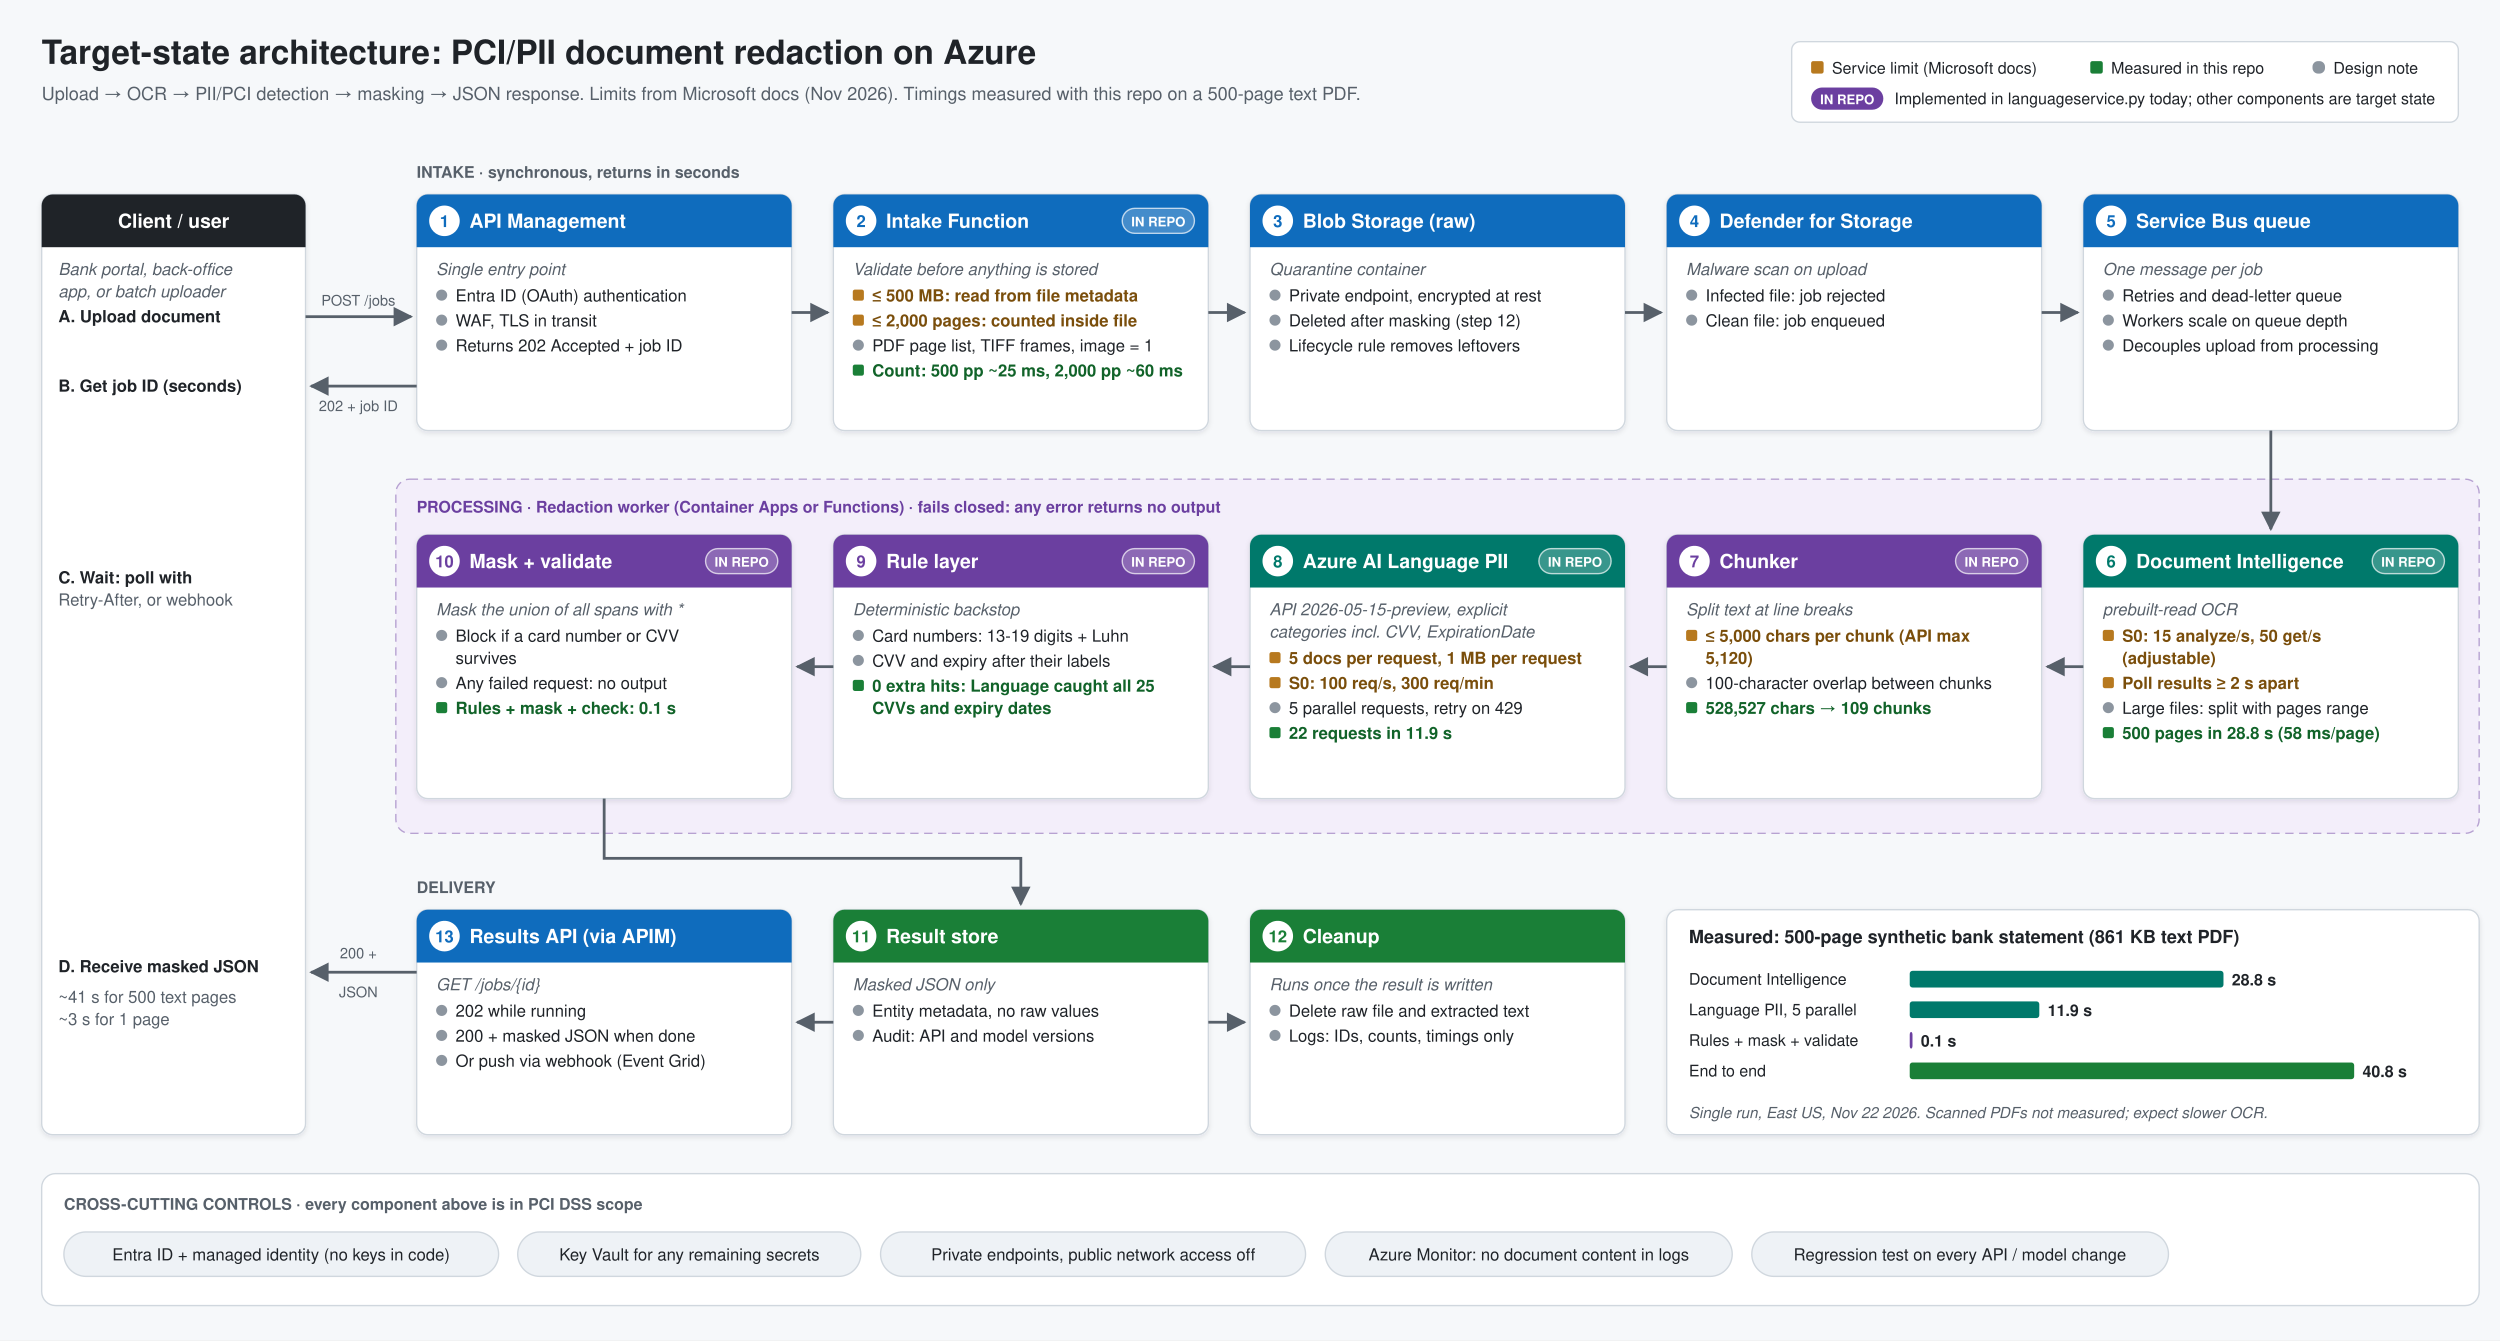
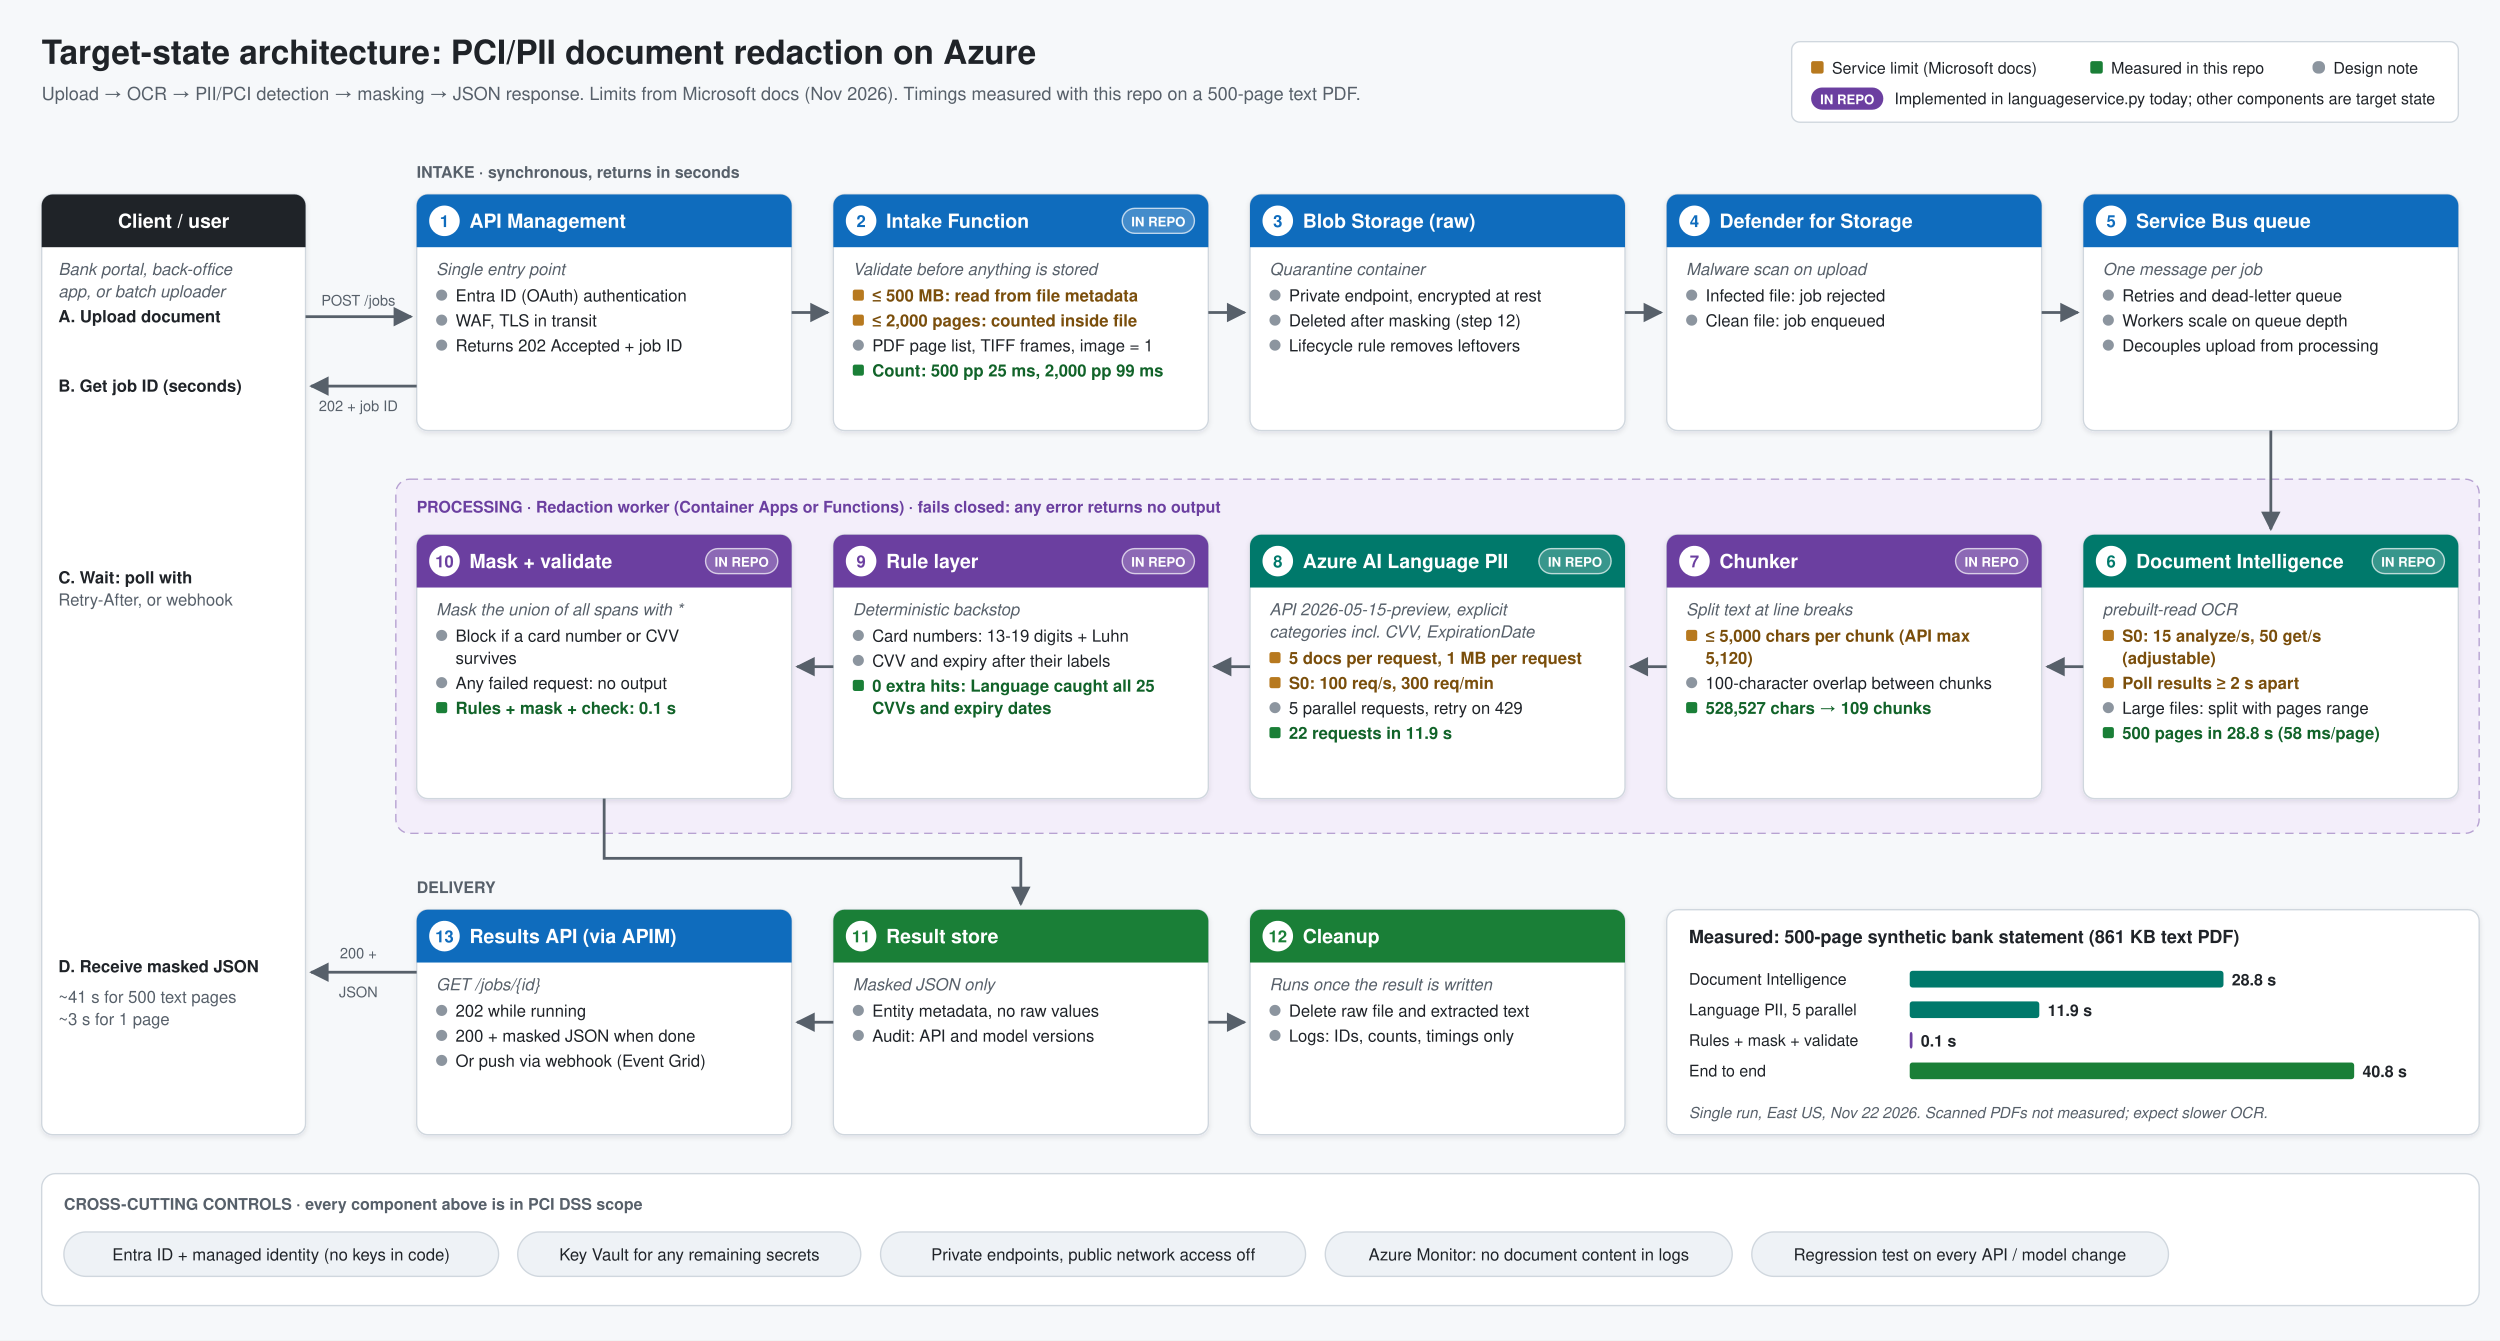
<svg xmlns="http://www.w3.org/2000/svg" width="1800" height="965" viewBox="0 0 1800 965" font-family="Segoe UI, -apple-system, Helvetica Neue, Helvetica, Arial, sans-serif">
  <defs>
    <marker id="arrow" viewBox="0 0 10 10" refX="9" refY="5" markerWidth="7" markerHeight="7" orient="auto-start-reverse">
      <path d="M0,0 L10,5 L0,10 z" fill="#57606A" />
    </marker>
    <filter id="shadow" x="-5%" y="-5%" width="110%" height="115%">
      <feDropShadow dx="0" dy="1.5" stdDeviation="2" flood-color="#1F2328" flood-opacity="0.10" />
    </filter>
  </defs>
  <rect width="1800" height="965" fill="#F6F8FA" />
  <text x="30" y="46" font-size="24" fill="#1F2328" font-weight="bold" text-anchor="start" font-style="normal">Target-state architecture: PCI/PII document redaction on Azure</text>
  <text x="30" y="72" font-size="13" fill="#57606A" font-weight="normal" text-anchor="start" font-style="normal">Upload → OCR → PII/PCI detection → masking → JSON response. Limits from Microsoft docs (Nov 2026). Timings measured with this repo on a 500-page text PDF.</text>
  <rect x="1290" y="30" width="480" height="58" rx="6" fill="#FFFFFF" stroke="#D0D7DE" />
  <rect x="1304" y="44" width="9" height="9" rx="1.5" fill="#B7791F" />
  <text x="1319" y="53" font-size="11.5" fill="#1F2328" font-weight="normal" text-anchor="start" font-style="normal">Service limit (Microsoft docs)</text>
  <rect x="1505" y="44" width="9" height="9" rx="1.5" fill="#1A7F37" />
  <text x="1520" y="53" font-size="11.5" fill="#1F2328" font-weight="normal" text-anchor="start" font-style="normal">Measured in this repo</text>
  <rect x="1665" y="44" width="9" height="9" rx="4" fill="#8C959F" />
  <text x="1680" y="53" font-size="11.5" fill="#1F2328" font-weight="normal" text-anchor="start" font-style="normal">Design note</text>
  <rect x="1304" y="63" width="52" height="16" rx="8" fill="#6B3FA0" />
  <text x="1330" y="75" font-size="9.5" fill="#FFFFFF" font-weight="bold" text-anchor="middle" font-style="normal">IN REPO</text>
  <text x="1364" y="75" font-size="11.5" fill="#1F2328" font-weight="normal" text-anchor="start" font-style="normal">Implemented in languageservice.py today; other components are target state</text>
  <g filter="url(#shadow)">
    <rect x="30" y="140" width="190" height="677" rx="8" fill="#FFFFFF" stroke="#D0D7DE" />
  </g>
  <path d="M30,148 a8,8 0 0 1 8,-8 h174 a8,8 0 0 1 8,8 v30 h-190 z" fill="#1F2328" />
  <text x="125.0" y="164" font-size="14" fill="#FFFFFF" font-weight="bold" text-anchor="middle" font-style="normal">Client / user</text>
  <text x="42" y="198" font-size="12" fill="#57606A" font-weight="normal" text-anchor="start" font-style="italic">Bank portal, back-office</text>
  <text x="42" y="214" font-size="12" fill="#57606A" font-weight="normal" text-anchor="start" font-style="italic">app, or batch uploader</text>
  <text x="42" y="232" font-size="12" fill="#1F2328" font-weight="600" text-anchor="start" font-style="normal">A. Upload document</text>
  <text x="42" y="282" font-size="12" fill="#1F2328" font-weight="600" text-anchor="start" font-style="normal">B. Get job ID (seconds)</text>
  <text x="42" y="420" font-size="12" fill="#1F2328" font-weight="600" text-anchor="start" font-style="normal">C. Wait: poll with</text>
  <text x="42" y="436" font-size="12" fill="#57606A" font-weight="normal" text-anchor="start" font-style="normal">    Retry-After, or webhook</text>
  <text x="42" y="700" font-size="12" fill="#1F2328" font-weight="600" text-anchor="start" font-style="normal">D. Receive masked JSON</text>
  <text x="42" y="722" font-size="12" fill="#57606A" font-weight="normal" text-anchor="start" font-style="normal">~41 s for 500 text pages</text>
  <text x="42" y="738" font-size="12" fill="#57606A" font-weight="normal" text-anchor="start" font-style="normal">~3 s for 1 page</text>
  <text x="300" y="128" font-size="11.5" fill="#57606A" font-weight="bold" text-anchor="start" font-style="normal">INTAKE  ·  synchronous, returns in seconds</text>
  <g filter="url(#shadow)">
    <rect x="300" y="140" width="270" height="170" rx="8" fill="#FFFFFF" stroke="#D0D7DE" />
  </g>
  <path d="M300,148 a8,8 0 0 1 8,-8 h254 a8,8 0 0 1 8,8 v30 h-270 z" fill="#0F6CBD" />
  <circle cx="320" cy="159" r="11" fill="#FFFFFF" />
  <text x="320" y="163.5" font-size="12" fill="#0F6CBD" font-weight="bold" text-anchor="middle" font-style="normal">1</text>
  <text x="338" y="164" font-size="14" fill="#FFFFFF" font-weight="bold" text-anchor="start" font-style="normal">API Management</text>
  <text x="314" y="198" font-size="12" fill="#57606A" font-weight="normal" text-anchor="start" font-style="italic">Single entry point</text>
  <rect x="314" y="208.5" width="8" height="8" rx="4" fill="#8C959F" />
  <text x="328" y="217" font-size="12" fill="#1F2328" font-weight="normal" text-anchor="start" font-style="normal">Entra ID (OAuth) authentication</text>
  <rect x="314" y="226.5" width="8" height="8" rx="4" fill="#8C959F" />
  <text x="328" y="235" font-size="12" fill="#1F2328" font-weight="normal" text-anchor="start" font-style="normal">WAF, TLS in transit</text>
  <rect x="314" y="244.5" width="8" height="8" rx="4" fill="#8C959F" />
  <text x="328" y="253" font-size="12" fill="#1F2328" font-weight="normal" text-anchor="start" font-style="normal">Returns 202 Accepted + job ID</text>
  <g filter="url(#shadow)">
    <rect x="600" y="140" width="270" height="170" rx="8" fill="#FFFFFF" stroke="#D0D7DE" />
  </g>
  <path d="M600,148 a8,8 0 0 1 8,-8 h254 a8,8 0 0 1 8,8 v30 h-270 z" fill="#0F6CBD" />
  <circle cx="620" cy="159" r="11" fill="#FFFFFF" />
  <text x="620" y="163.5" font-size="12" fill="#0F6CBD" font-weight="bold" text-anchor="middle" font-style="normal">2</text>
  <text x="638" y="164" font-size="14" fill="#FFFFFF" font-weight="bold" text-anchor="start" font-style="normal">Intake Function</text>
  <rect x="808" y="150" width="52" height="18" rx="9" fill="#FFFFFF" fill-opacity="0.22" stroke="#FFFFFF" stroke-opacity="0.7" />
  <text x="834" y="163" font-size="9.5" fill="#FFFFFF" font-weight="bold" text-anchor="middle" font-style="normal">IN REPO</text>
  <text x="614" y="198" font-size="12" fill="#57606A" font-weight="normal" text-anchor="start" font-style="italic">Validate before anything is stored</text>
  <rect x="614" y="208.5" width="8" height="8" rx="1.5" fill="#B7791F" />
  <text x="628" y="217" font-size="12" fill="#7A4E0B" font-weight="600" text-anchor="start" font-style="normal">≤ 500 MB: read from file metadata</text>
  <rect x="614" y="226.5" width="8" height="8" rx="1.5" fill="#B7791F" />
  <text x="628" y="235" font-size="12" fill="#7A4E0B" font-weight="600" text-anchor="start" font-style="normal">≤ 2,000 pages: counted inside file</text>
  <rect x="614" y="244.5" width="8" height="8" rx="4" fill="#8C959F" />
  <text x="628" y="253" font-size="12" fill="#1F2328" font-weight="normal" text-anchor="start" font-style="normal">PDF page list, TIFF frames, image = 1</text>
  <rect x="614" y="262.5" width="8" height="8" rx="1.5" fill="#1A7F37" />
-   <text x="628" y="271" font-size="12" fill="#116329" font-weight="600" text-anchor="start" font-style="normal">Count: 500 pp ~25 ms, 2,000 pp ~60 ms</text>
+   <text x="628" y="271" font-size="12" fill="#116329" font-weight="600" text-anchor="start" font-style="normal">Count: 500 pp 25 ms, 2,000 pp 99 ms</text>
  <g filter="url(#shadow)">
    <rect x="900" y="140" width="270" height="170" rx="8" fill="#FFFFFF" stroke="#D0D7DE" />
  </g>
  <path d="M900,148 a8,8 0 0 1 8,-8 h254 a8,8 0 0 1 8,8 v30 h-270 z" fill="#0F6CBD" />
  <circle cx="920" cy="159" r="11" fill="#FFFFFF" />
  <text x="920" y="163.5" font-size="12" fill="#0F6CBD" font-weight="bold" text-anchor="middle" font-style="normal">3</text>
  <text x="938" y="164" font-size="14" fill="#FFFFFF" font-weight="bold" text-anchor="start" font-style="normal">Blob Storage (raw)</text>
  <text x="914" y="198" font-size="12" fill="#57606A" font-weight="normal" text-anchor="start" font-style="italic">Quarantine container</text>
  <rect x="914" y="208.5" width="8" height="8" rx="4" fill="#8C959F" />
  <text x="928" y="217" font-size="12" fill="#1F2328" font-weight="normal" text-anchor="start" font-style="normal">Private endpoint, encrypted at rest</text>
  <rect x="914" y="226.5" width="8" height="8" rx="4" fill="#8C959F" />
  <text x="928" y="235" font-size="12" fill="#1F2328" font-weight="normal" text-anchor="start" font-style="normal">Deleted after masking (step 12)</text>
  <rect x="914" y="244.5" width="8" height="8" rx="4" fill="#8C959F" />
  <text x="928" y="253" font-size="12" fill="#1F2328" font-weight="normal" text-anchor="start" font-style="normal">Lifecycle rule removes leftovers</text>
  <g filter="url(#shadow)">
    <rect x="1200" y="140" width="270" height="170" rx="8" fill="#FFFFFF" stroke="#D0D7DE" />
  </g>
  <path d="M1200,148 a8,8 0 0 1 8,-8 h254 a8,8 0 0 1 8,8 v30 h-270 z" fill="#0F6CBD" />
  <circle cx="1220" cy="159" r="11" fill="#FFFFFF" />
  <text x="1220" y="163.5" font-size="12" fill="#0F6CBD" font-weight="bold" text-anchor="middle" font-style="normal">4</text>
  <text x="1238" y="164" font-size="14" fill="#FFFFFF" font-weight="bold" text-anchor="start" font-style="normal">Defender for Storage</text>
  <text x="1214" y="198" font-size="12" fill="#57606A" font-weight="normal" text-anchor="start" font-style="italic">Malware scan on upload</text>
  <rect x="1214" y="208.5" width="8" height="8" rx="4" fill="#8C959F" />
  <text x="1228" y="217" font-size="12" fill="#1F2328" font-weight="normal" text-anchor="start" font-style="normal">Infected file: job rejected</text>
  <rect x="1214" y="226.5" width="8" height="8" rx="4" fill="#8C959F" />
  <text x="1228" y="235" font-size="12" fill="#1F2328" font-weight="normal" text-anchor="start" font-style="normal">Clean file: job enqueued</text>
  <g filter="url(#shadow)">
    <rect x="1500" y="140" width="270" height="170" rx="8" fill="#FFFFFF" stroke="#D0D7DE" />
  </g>
  <path d="M1500,148 a8,8 0 0 1 8,-8 h254 a8,8 0 0 1 8,8 v30 h-270 z" fill="#0F6CBD" />
  <circle cx="1520" cy="159" r="11" fill="#FFFFFF" />
  <text x="1520" y="163.5" font-size="12" fill="#0F6CBD" font-weight="bold" text-anchor="middle" font-style="normal">5</text>
  <text x="1538" y="164" font-size="14" fill="#FFFFFF" font-weight="bold" text-anchor="start" font-style="normal">Service Bus queue</text>
  <text x="1514" y="198" font-size="12" fill="#57606A" font-weight="normal" text-anchor="start" font-style="italic">One message per job</text>
  <rect x="1514" y="208.5" width="8" height="8" rx="4" fill="#8C959F" />
  <text x="1528" y="217" font-size="12" fill="#1F2328" font-weight="normal" text-anchor="start" font-style="normal">Retries and dead-letter queue</text>
  <rect x="1514" y="226.5" width="8" height="8" rx="4" fill="#8C959F" />
  <text x="1528" y="235" font-size="12" fill="#1F2328" font-weight="normal" text-anchor="start" font-style="normal">Workers scale on queue depth</text>
  <rect x="1514" y="244.5" width="8" height="8" rx="4" fill="#8C959F" />
  <text x="1528" y="253" font-size="12" fill="#1F2328" font-weight="normal" text-anchor="start" font-style="normal">Decouples upload from processing</text>
  <path d="M220,228 L296,228" fill="none" stroke="#57606A" stroke-width="2" marker-end="url(#arrow)" />
  <text x="258" y="220" font-size="10.5" fill="#57606A" font-weight="normal" text-anchor="middle" font-style="normal">POST /jobs</text>
  <path d="M300,278 L224,278" fill="none" stroke="#57606A" stroke-width="2" marker-end="url(#arrow)" />
  <text x="258" y="296" font-size="10.5" fill="#57606A" font-weight="normal" text-anchor="middle" font-style="normal">202 + job ID</text>
  <path d="M570,225.0 L596,225.0" fill="none" stroke="#57606A" stroke-width="2" marker-end="url(#arrow)" />
  <path d="M870,225.0 L896,225.0" fill="none" stroke="#57606A" stroke-width="2" marker-end="url(#arrow)" />
  <path d="M1170,225.0 L1196,225.0" fill="none" stroke="#57606A" stroke-width="2" marker-end="url(#arrow)" />
  <path d="M1470,225.0 L1496,225.0" fill="none" stroke="#57606A" stroke-width="2" marker-end="url(#arrow)" />
  <rect x="285" y="345" width="1500" height="255" rx="10" fill="#F3EEFA" stroke="#6B3FA0" stroke-opacity="0.45" stroke-dasharray="6 4" />
  <text x="300" y="369" font-size="11.5" fill="#6B3FA0" font-weight="bold" text-anchor="start" font-style="normal">PROCESSING  ·  Redaction worker (Container Apps or Functions)  ·  fails closed: any error returns no output</text>
  <g filter="url(#shadow)">
    <rect x="1500" y="385" width="270" height="190" rx="8" fill="#FFFFFF" stroke="#D0D7DE" />
  </g>
  <path d="M1500,393 a8,8 0 0 1 8,-8 h254 a8,8 0 0 1 8,8 v30 h-270 z" fill="#00796B" />
  <circle cx="1520" cy="404" r="11" fill="#FFFFFF" />
  <text x="1520" y="408.5" font-size="12" fill="#00796B" font-weight="bold" text-anchor="middle" font-style="normal">6</text>
  <text x="1538" y="409" font-size="14" fill="#FFFFFF" font-weight="bold" text-anchor="start" font-style="normal">Document Intelligence</text>
  <rect x="1708" y="395" width="52" height="18" rx="9" fill="#FFFFFF" fill-opacity="0.22" stroke="#FFFFFF" stroke-opacity="0.7" />
  <text x="1734" y="408" font-size="9.5" fill="#FFFFFF" font-weight="bold" text-anchor="middle" font-style="normal">IN REPO</text>
  <text x="1514" y="443" font-size="12" fill="#57606A" font-weight="normal" text-anchor="start" font-style="italic">prebuilt-read OCR</text>
  <rect x="1514" y="453.5" width="8" height="8" rx="1.5" fill="#B7791F" />
  <text x="1528" y="462" font-size="12" fill="#7A4E0B" font-weight="600" text-anchor="start" font-style="normal">S0: 15 analyze/s, 50 get/s</text>
  <text x="1528" y="478" font-size="12" fill="#7A4E0B" font-weight="600" text-anchor="start" font-style="normal">(adjustable)</text>
  <rect x="1514" y="487.5" width="8" height="8" rx="1.5" fill="#B7791F" />
  <text x="1528" y="496" font-size="12" fill="#7A4E0B" font-weight="600" text-anchor="start" font-style="normal">Poll results ≥ 2 s apart</text>
  <rect x="1514" y="505.5" width="8" height="8" rx="4" fill="#8C959F" />
  <text x="1528" y="514" font-size="12" fill="#1F2328" font-weight="normal" text-anchor="start" font-style="normal">Large files: split with pages range</text>
  <rect x="1514" y="523.5" width="8" height="8" rx="1.5" fill="#1A7F37" />
  <text x="1528" y="532" font-size="12" fill="#116329" font-weight="600" text-anchor="start" font-style="normal">500 pages in 28.8 s (58 ms/page)</text>
  <g filter="url(#shadow)">
    <rect x="1200" y="385" width="270" height="190" rx="8" fill="#FFFFFF" stroke="#D0D7DE" />
  </g>
  <path d="M1200,393 a8,8 0 0 1 8,-8 h254 a8,8 0 0 1 8,8 v30 h-270 z" fill="#6B3FA0" />
  <circle cx="1220" cy="404" r="11" fill="#FFFFFF" />
  <text x="1220" y="408.5" font-size="12" fill="#6B3FA0" font-weight="bold" text-anchor="middle" font-style="normal">7</text>
  <text x="1238" y="409" font-size="14" fill="#FFFFFF" font-weight="bold" text-anchor="start" font-style="normal">Chunker</text>
  <rect x="1408" y="395" width="52" height="18" rx="9" fill="#FFFFFF" fill-opacity="0.22" stroke="#FFFFFF" stroke-opacity="0.7" />
  <text x="1434" y="408" font-size="9.5" fill="#FFFFFF" font-weight="bold" text-anchor="middle" font-style="normal">IN REPO</text>
  <text x="1214" y="443" font-size="12" fill="#57606A" font-weight="normal" text-anchor="start" font-style="italic">Split text at line breaks</text>
  <rect x="1214" y="453.5" width="8" height="8" rx="1.5" fill="#B7791F" />
  <text x="1228" y="462" font-size="12" fill="#7A4E0B" font-weight="600" text-anchor="start" font-style="normal">≤ 5,000 chars per chunk (API max</text>
  <text x="1228" y="478" font-size="12" fill="#7A4E0B" font-weight="600" text-anchor="start" font-style="normal">5,120)</text>
  <rect x="1214" y="487.5" width="8" height="8" rx="4" fill="#8C959F" />
  <text x="1228" y="496" font-size="12" fill="#1F2328" font-weight="normal" text-anchor="start" font-style="normal">100-character overlap between chunks</text>
  <rect x="1214" y="505.5" width="8" height="8" rx="1.5" fill="#1A7F37" />
  <text x="1228" y="514" font-size="12" fill="#116329" font-weight="600" text-anchor="start" font-style="normal">528,527 chars → 109 chunks</text>
  <g filter="url(#shadow)">
    <rect x="900" y="385" width="270" height="190" rx="8" fill="#FFFFFF" stroke="#D0D7DE" />
  </g>
  <path d="M900,393 a8,8 0 0 1 8,-8 h254 a8,8 0 0 1 8,8 v30 h-270 z" fill="#00796B" />
  <circle cx="920" cy="404" r="11" fill="#FFFFFF" />
  <text x="920" y="408.5" font-size="12" fill="#00796B" font-weight="bold" text-anchor="middle" font-style="normal">8</text>
  <text x="938" y="409" font-size="14" fill="#FFFFFF" font-weight="bold" text-anchor="start" font-style="normal">Azure AI Language PII</text>
  <rect x="1108" y="395" width="52" height="18" rx="9" fill="#FFFFFF" fill-opacity="0.22" stroke="#FFFFFF" stroke-opacity="0.7" />
  <text x="1134" y="408" font-size="9.5" fill="#FFFFFF" font-weight="bold" text-anchor="middle" font-style="normal">IN REPO</text>
  <text x="914" y="443" font-size="12" fill="#57606A" font-weight="normal" text-anchor="start" font-style="italic">API 2026-05-15-preview, explicit</text>
  <text x="914" y="459" font-size="12" fill="#57606A" font-weight="normal" text-anchor="start" font-style="italic">categories incl. CVV, ExpirationDate</text>
  <rect x="914" y="469.5" width="8" height="8" rx="1.5" fill="#B7791F" />
  <text x="928" y="478" font-size="12" fill="#7A4E0B" font-weight="600" text-anchor="start" font-style="normal">5 docs per request, 1 MB per request</text>
  <rect x="914" y="487.5" width="8" height="8" rx="1.5" fill="#B7791F" />
  <text x="928" y="496" font-size="12" fill="#7A4E0B" font-weight="600" text-anchor="start" font-style="normal">S0: 100 req/s, 300 req/min</text>
  <rect x="914" y="505.5" width="8" height="8" rx="4" fill="#8C959F" />
  <text x="928" y="514" font-size="12" fill="#1F2328" font-weight="normal" text-anchor="start" font-style="normal">5 parallel requests, retry on 429</text>
  <rect x="914" y="523.5" width="8" height="8" rx="1.5" fill="#1A7F37" />
  <text x="928" y="532" font-size="12" fill="#116329" font-weight="600" text-anchor="start" font-style="normal">22 requests in 11.9 s</text>
  <g filter="url(#shadow)">
    <rect x="600" y="385" width="270" height="190" rx="8" fill="#FFFFFF" stroke="#D0D7DE" />
  </g>
  <path d="M600,393 a8,8 0 0 1 8,-8 h254 a8,8 0 0 1 8,8 v30 h-270 z" fill="#6B3FA0" />
  <circle cx="620" cy="404" r="11" fill="#FFFFFF" />
  <text x="620" y="408.5" font-size="12" fill="#6B3FA0" font-weight="bold" text-anchor="middle" font-style="normal">9</text>
  <text x="638" y="409" font-size="14" fill="#FFFFFF" font-weight="bold" text-anchor="start" font-style="normal">Rule layer</text>
  <rect x="808" y="395" width="52" height="18" rx="9" fill="#FFFFFF" fill-opacity="0.22" stroke="#FFFFFF" stroke-opacity="0.7" />
  <text x="834" y="408" font-size="9.5" fill="#FFFFFF" font-weight="bold" text-anchor="middle" font-style="normal">IN REPO</text>
  <text x="614" y="443" font-size="12" fill="#57606A" font-weight="normal" text-anchor="start" font-style="italic">Deterministic backstop</text>
  <rect x="614" y="453.5" width="8" height="8" rx="4" fill="#8C959F" />
  <text x="628" y="462" font-size="12" fill="#1F2328" font-weight="normal" text-anchor="start" font-style="normal">Card numbers: 13-19 digits + Luhn</text>
  <rect x="614" y="471.5" width="8" height="8" rx="4" fill="#8C959F" />
  <text x="628" y="480" font-size="12" fill="#1F2328" font-weight="normal" text-anchor="start" font-style="normal">CVV and expiry after their labels</text>
  <rect x="614" y="489.5" width="8" height="8" rx="1.5" fill="#1A7F37" />
  <text x="628" y="498" font-size="12" fill="#116329" font-weight="600" text-anchor="start" font-style="normal">0 extra hits: Language caught all 25</text>
  <text x="628" y="514" font-size="12" fill="#116329" font-weight="600" text-anchor="start" font-style="normal">CVVs and expiry dates</text>
  <g filter="url(#shadow)">
    <rect x="300" y="385" width="270" height="190" rx="8" fill="#FFFFFF" stroke="#D0D7DE" />
  </g>
  <path d="M300,393 a8,8 0 0 1 8,-8 h254 a8,8 0 0 1 8,8 v30 h-270 z" fill="#6B3FA0" />
  <circle cx="320" cy="404" r="11" fill="#FFFFFF" />
  <text x="320" y="408.5" font-size="12" fill="#6B3FA0" font-weight="bold" text-anchor="middle" font-style="normal">10</text>
  <text x="338" y="409" font-size="14" fill="#FFFFFF" font-weight="bold" text-anchor="start" font-style="normal">Mask + validate</text>
  <rect x="508" y="395" width="52" height="18" rx="9" fill="#FFFFFF" fill-opacity="0.22" stroke="#FFFFFF" stroke-opacity="0.7" />
  <text x="534" y="408" font-size="9.5" fill="#FFFFFF" font-weight="bold" text-anchor="middle" font-style="normal">IN REPO</text>
  <text x="314" y="443" font-size="12" fill="#57606A" font-weight="normal" text-anchor="start" font-style="italic">Mask the union of all spans with *</text>
  <rect x="314" y="453.5" width="8" height="8" rx="4" fill="#8C959F" />
  <text x="328" y="462" font-size="12" fill="#1F2328" font-weight="normal" text-anchor="start" font-style="normal">Block if a card number or CVV</text>
  <text x="328" y="478" font-size="12" fill="#1F2328" font-weight="normal" text-anchor="start" font-style="normal">survives</text>
  <rect x="314" y="487.5" width="8" height="8" rx="4" fill="#8C959F" />
  <text x="328" y="496" font-size="12" fill="#1F2328" font-weight="normal" text-anchor="start" font-style="normal">Any failed request: no output</text>
  <rect x="314" y="505.5" width="8" height="8" rx="1.5" fill="#1A7F37" />
  <text x="328" y="514" font-size="12" fill="#116329" font-weight="600" text-anchor="start" font-style="normal">Rules + mask + check: 0.1 s</text>
  <path d="M1635,310 L1635,381" fill="none" stroke="#57606A" stroke-width="2" marker-end="url(#arrow)" />
  <path d="M1500,480.0 L1474,480.0" fill="none" stroke="#57606A" stroke-width="2" marker-end="url(#arrow)" />
  <path d="M1200,480.0 L1174,480.0" fill="none" stroke="#57606A" stroke-width="2" marker-end="url(#arrow)" />
  <path d="M900,480.0 L874,480.0" fill="none" stroke="#57606A" stroke-width="2" marker-end="url(#arrow)" />
  <path d="M600,480.0 L574,480.0" fill="none" stroke="#57606A" stroke-width="2" marker-end="url(#arrow)" />
  <text x="300" y="643" font-size="11.5" fill="#57606A" font-weight="bold" text-anchor="start" font-style="normal">DELIVERY</text>
  <g filter="url(#shadow)">
    <rect x="300" y="655" width="270" height="162" rx="8" fill="#FFFFFF" stroke="#D0D7DE" />
  </g>
  <path d="M300,663 a8,8 0 0 1 8,-8 h254 a8,8 0 0 1 8,8 v30 h-270 z" fill="#0F6CBD" />
  <circle cx="320" cy="674" r="11" fill="#FFFFFF" />
  <text x="320" y="678.5" font-size="12" fill="#0F6CBD" font-weight="bold" text-anchor="middle" font-style="normal">13</text>
  <text x="338" y="679" font-size="14" fill="#FFFFFF" font-weight="bold" text-anchor="start" font-style="normal">Results API (via APIM)</text>
  <text x="314" y="713" font-size="12" fill="#57606A" font-weight="normal" text-anchor="start" font-style="italic">GET /jobs/{id}</text>
  <rect x="314" y="723.5" width="8" height="8" rx="4" fill="#8C959F" />
  <text x="328" y="732" font-size="12" fill="#1F2328" font-weight="normal" text-anchor="start" font-style="normal">202 while running</text>
  <rect x="314" y="741.5" width="8" height="8" rx="4" fill="#8C959F" />
  <text x="328" y="750" font-size="12" fill="#1F2328" font-weight="normal" text-anchor="start" font-style="normal">200 + masked JSON when done</text>
  <rect x="314" y="759.5" width="8" height="8" rx="4" fill="#8C959F" />
  <text x="328" y="768" font-size="12" fill="#1F2328" font-weight="normal" text-anchor="start" font-style="normal">Or push via webhook (Event Grid)</text>
  <g filter="url(#shadow)">
    <rect x="600" y="655" width="270" height="162" rx="8" fill="#FFFFFF" stroke="#D0D7DE" />
  </g>
  <path d="M600,663 a8,8 0 0 1 8,-8 h254 a8,8 0 0 1 8,8 v30 h-270 z" fill="#1A7F37" />
  <circle cx="620" cy="674" r="11" fill="#FFFFFF" />
  <text x="620" y="678.5" font-size="12" fill="#1A7F37" font-weight="bold" text-anchor="middle" font-style="normal">11</text>
  <text x="638" y="679" font-size="14" fill="#FFFFFF" font-weight="bold" text-anchor="start" font-style="normal">Result store</text>
  <text x="614" y="713" font-size="12" fill="#57606A" font-weight="normal" text-anchor="start" font-style="italic">Masked JSON only</text>
  <rect x="614" y="723.5" width="8" height="8" rx="4" fill="#8C959F" />
  <text x="628" y="732" font-size="12" fill="#1F2328" font-weight="normal" text-anchor="start" font-style="normal">Entity metadata, no raw values</text>
  <rect x="614" y="741.5" width="8" height="8" rx="4" fill="#8C959F" />
  <text x="628" y="750" font-size="12" fill="#1F2328" font-weight="normal" text-anchor="start" font-style="normal">Audit: API and model versions</text>
  <g filter="url(#shadow)">
    <rect x="900" y="655" width="270" height="162" rx="8" fill="#FFFFFF" stroke="#D0D7DE" />
  </g>
  <path d="M900,663 a8,8 0 0 1 8,-8 h254 a8,8 0 0 1 8,8 v30 h-270 z" fill="#1A7F37" />
  <circle cx="920" cy="674" r="11" fill="#FFFFFF" />
  <text x="920" y="678.5" font-size="12" fill="#1A7F37" font-weight="bold" text-anchor="middle" font-style="normal">12</text>
  <text x="938" y="679" font-size="14" fill="#FFFFFF" font-weight="bold" text-anchor="start" font-style="normal">Cleanup</text>
  <text x="914" y="713" font-size="12" fill="#57606A" font-weight="normal" text-anchor="start" font-style="italic">Runs once the result is written</text>
  <rect x="914" y="723.5" width="8" height="8" rx="4" fill="#8C959F" />
  <text x="928" y="732" font-size="12" fill="#1F2328" font-weight="normal" text-anchor="start" font-style="normal">Delete raw file and extracted text</text>
  <rect x="914" y="741.5" width="8" height="8" rx="4" fill="#8C959F" />
  <text x="928" y="750" font-size="12" fill="#1F2328" font-weight="normal" text-anchor="start" font-style="normal">Logs: IDs, counts, timings only</text>
  <path d="M435,575 L435,618 L735,618 L735,651" fill="none" stroke="#57606A" stroke-width="2" marker-end="url(#arrow)" />
  <path d="M870,736.0 L896,736.0" fill="none" stroke="#57606A" stroke-width="2" marker-end="url(#arrow)" />
  <path d="M600,736.0 L574,736.0" fill="none" stroke="#57606A" stroke-width="2" marker-end="url(#arrow)" />
  <path d="M300,700 L224,700" fill="none" stroke="#57606A" stroke-width="2" marker-end="url(#arrow)" />
  <text x="258" y="690" font-size="10.5" fill="#57606A" font-weight="normal" text-anchor="middle" font-style="normal">200 +</text>
  <text x="258" y="718" font-size="10.5" fill="#57606A" font-weight="normal" text-anchor="middle" font-style="normal">JSON</text>
  <g filter="url(#shadow)">
    <rect x="1200" y="655" width="585" height="162" rx="8" fill="#FFFFFF" stroke="#D0D7DE" />
  </g>
  <text x="1216" y="679" font-size="13" fill="#1F2328" font-weight="bold" text-anchor="start" font-style="normal">Measured: 500-page synthetic bank statement (861 KB text PDF)</text>
  <text x="1216" y="709" font-size="11.5" fill="#1F2328" font-weight="normal" text-anchor="start" font-style="normal">Document Intelligence</text>
  <rect x="1375" y="699" width="225.9" height="12" rx="2" fill="#00796B" />
  <text x="1606.882" y="709.5" font-size="11.5" fill="#1F2328" font-weight="600" text-anchor="start" font-style="normal">28.8 s</text>
  <text x="1216" y="731" font-size="11.5" fill="#1F2328" font-weight="normal" text-anchor="start" font-style="normal">Language PII, 5 parallel</text>
  <rect x="1375" y="721" width="93.3" height="12" rx="2" fill="#00796B" />
  <text x="1474.333" y="731.5" font-size="11.5" fill="#1F2328" font-weight="600" text-anchor="start" font-style="normal">11.9 s</text>
  <text x="1216" y="753" font-size="11.5" fill="#1F2328" font-weight="normal" text-anchor="start" font-style="normal">Rules + mask + validate</text>
  <rect x="1375" y="743" width="2.0" height="12" rx="2" fill="#6B3FA0" />
  <text x="1383" y="753.5" font-size="11.5" fill="#1F2328" font-weight="600" text-anchor="start" font-style="normal">0.1 s</text>
  <text x="1216" y="775" font-size="11.5" fill="#1F2328" font-weight="normal" text-anchor="start" font-style="normal">End to end</text>
  <rect x="1375" y="765" width="320.0" height="12" rx="2" fill="#1A7F37" />
  <text x="1701.0" y="775.5" font-size="11.5" fill="#1F2328" font-weight="600" text-anchor="start" font-style="normal">40.8 s</text>
  <text x="1216" y="805" font-size="11" fill="#57606A" font-weight="normal" text-anchor="start" font-style="italic">Single run, East US, Nov 22 2026. Scanned PDFs not measured; expect slower OCR.</text>
  <rect x="30" y="845" width="1755" height="95" rx="10" fill="#FFFFFF" stroke="#D0D7DE" />
  <text x="46" y="871" font-size="11.5" fill="#57606A" font-weight="bold" text-anchor="start" font-style="normal">CROSS-CUTTING CONTROLS  ·  every component above is in PCI DSS scope</text>
  <rect x="46" y="887" width="313" height="32" rx="16" fill="#EEF2F6" stroke="#D0D7DE" />
  <text x="202.375" y="907.5" font-size="12" fill="#1F2328" font-weight="normal" text-anchor="middle" font-style="normal">Entra ID + managed identity (no keys in code)</text>
  <rect x="372.75" y="887" width="247" height="32" rx="16" fill="#EEF2F6" stroke="#D0D7DE" />
  <text x="496.375" y="907.5" font-size="12" fill="#1F2328" font-weight="normal" text-anchor="middle" font-style="normal">Key Vault for any remaining secrets</text>
  <rect x="634.0" y="887" width="306" height="32" rx="16" fill="#EEF2F6" stroke="#D0D7DE" />
  <text x="787.1" y="907.5" font-size="12" fill="#1F2328" font-weight="normal" text-anchor="middle" font-style="normal">Private endpoints, public network access off</text>
  <rect x="954.2" y="887" width="293" height="32" rx="16" fill="#EEF2F6" stroke="#D0D7DE" />
  <text x="1100.75" y="907.5" font-size="12" fill="#1F2328" font-weight="normal" text-anchor="middle" font-style="normal">Azure Monitor: no document content in logs</text>
  <rect x="1261.3" y="887" width="300" height="32" rx="16" fill="#EEF2F6" stroke="#D0D7DE" />
  <text x="1411.125" y="907.5" font-size="12" fill="#1F2328" font-weight="normal" text-anchor="middle" font-style="normal">Regression test on every API / model change</text>
</svg>
